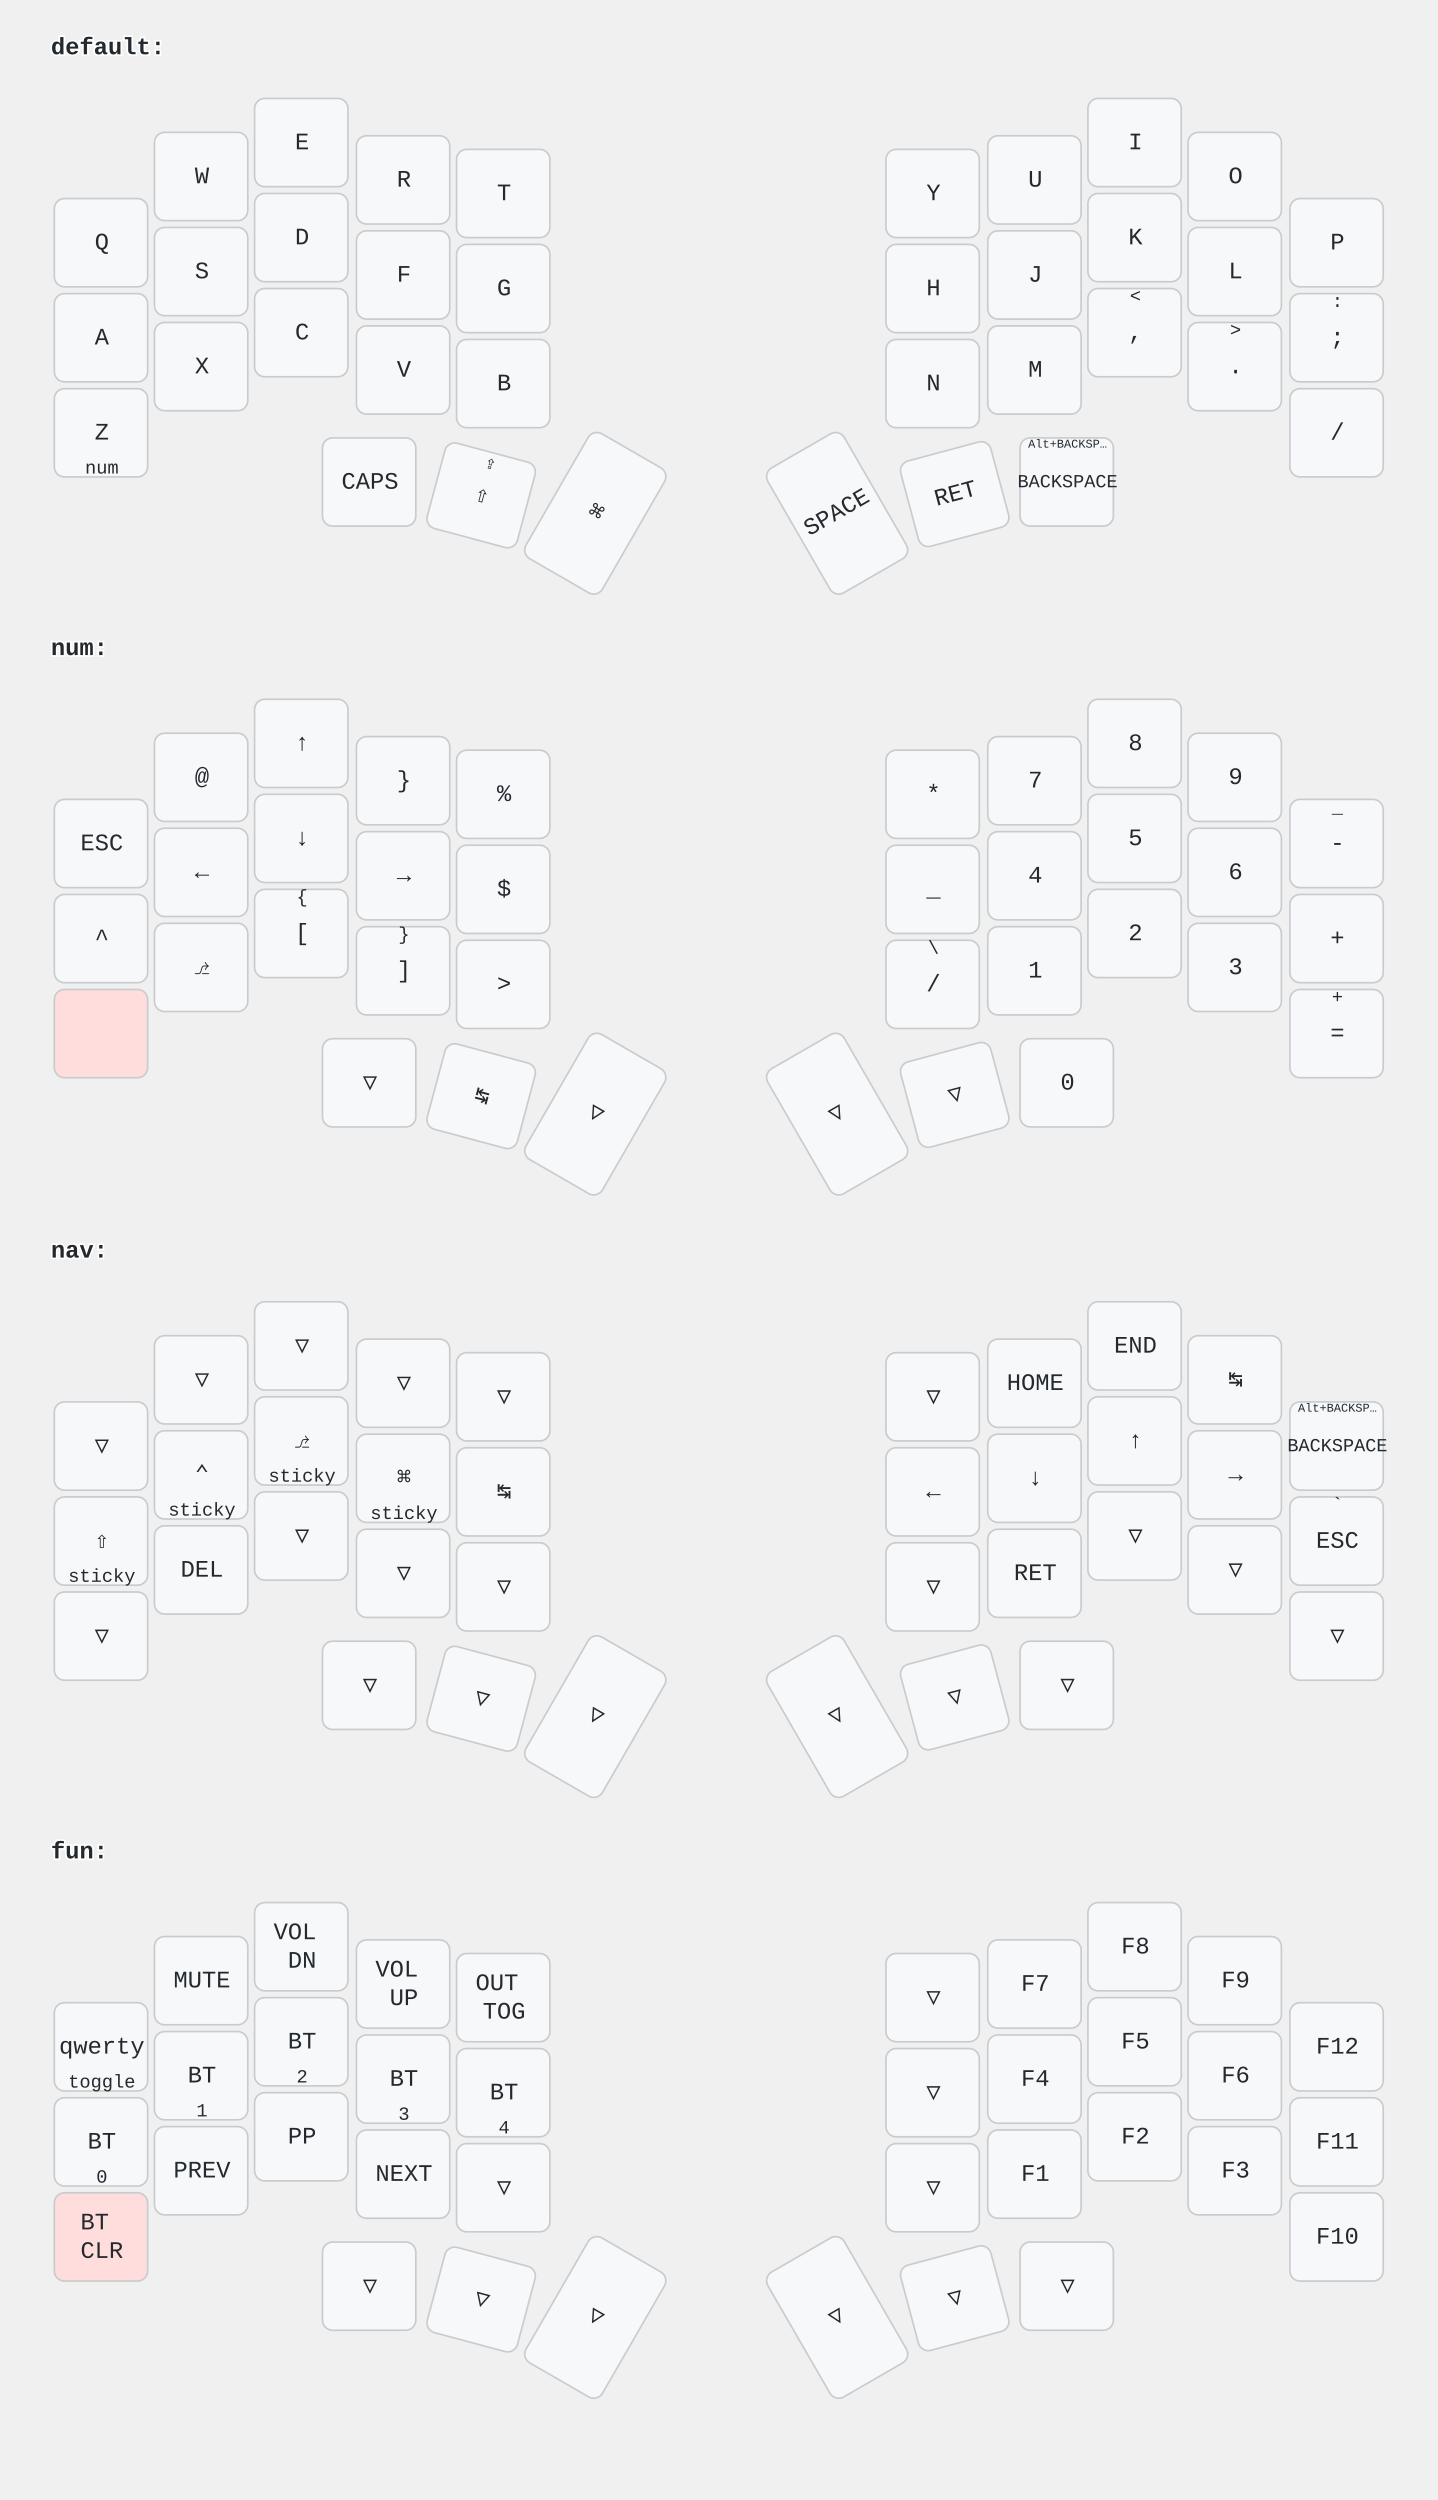
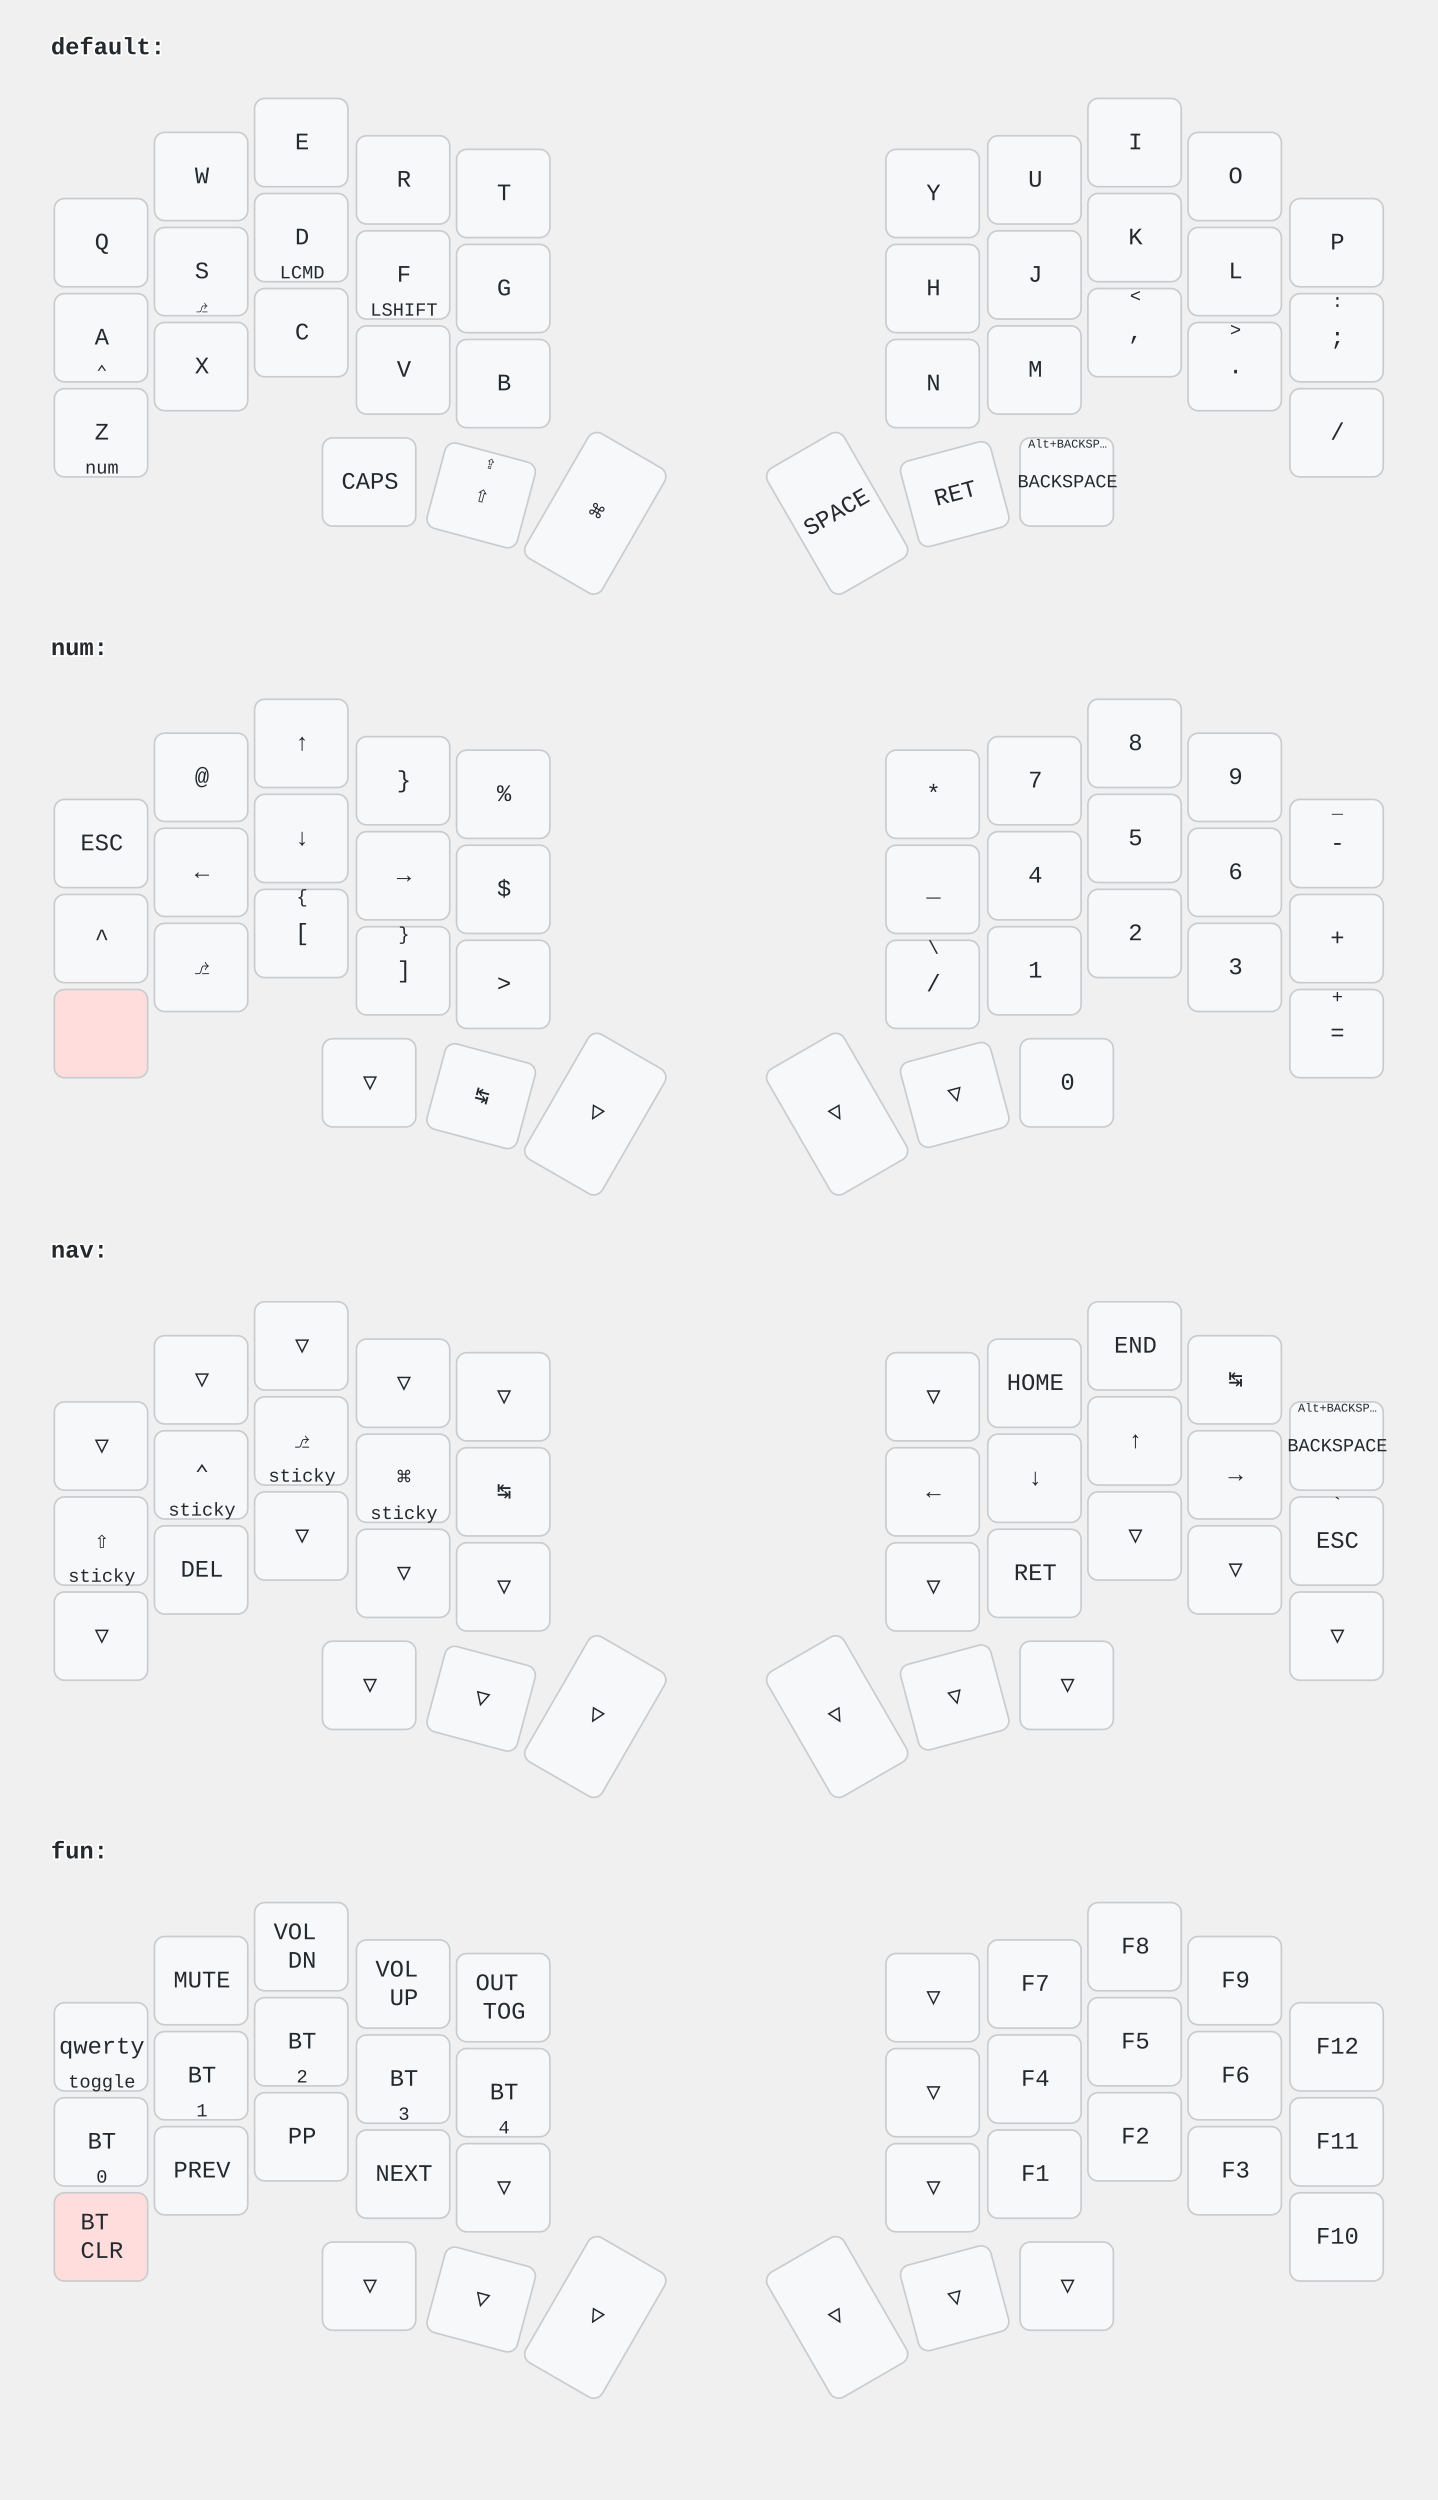
<svg xmlns="http://www.w3.org/2000/svg" width="847" height="1473" viewBox="0 0 847 1473" class="keymap">
  <style>/* font and background color specifications */
svg {
    font-family: SFMono-Regular,Consolas,Liberation Mono,Menlo,monospace;
    font-size: 14px;
    font-kerning: normal;
    text-rendering: optimizeLegibility;
    fill: #24292e;
}

/* default key styling */
rect {
    fill: #f6f8fa;
    stroke: #c9cccf;
    stroke-width: 1;
}

/* color accent for combo boxes */
rect.combo {
    fill: #cdf;
}

/* color accent for held keys */
rect.held, rect.combo.held {
    fill: #fdd;
}

/* color accent for ghost (optional) keys */
rect.ghost, rect.combo.ghost {
    fill: #ddd;
}

text {
    text-anchor: middle;
    dominant-baseline: middle;
}

/* styling for layer labels */
text.label {
    font-weight: bold;
    text-anchor: start;
    stroke: white;
    stroke-width: 2;
    paint-order: stroke;
}

/* styling for combo tap, and key hold/shifted label text */
text.combo, text.hold, text.shifted {
    font-size: 11px;
}

text.hold {
    text-anchor: middle;
    dominant-baseline: auto;
}

text.shifted {
    text-anchor: middle;
    dominant-baseline: hanging;
}

/* styling for hold/shifted label text in combo box */
text.combo.hold, text.combo.shifted {
    font-size: 8px;
}

/* styling for combo dendrons */
path {
    stroke-width: 1;
    stroke: gray;
    fill: none;
}
</style>
  <g transform="translate(30, 0)" class="layer-default">
    <text x="0" y="28" class="label" id="default">default:</text>
    <g transform="translate(0, 56)">
      <g transform="translate(30, 87)" class="key keypos-0">
        <rect rx="6" ry="6" x="-28" y="-26" width="55" height="52" class="key" />
        <text x="0" y="0" class="key tap">Q</text>
      </g>
      <g transform="translate(89, 48)" class="key keypos-1">
        <rect rx="6" ry="6" x="-28" y="-26" width="55" height="52" class="key" />
        <text x="0" y="0" class="key tap">W</text>
      </g>
      <g transform="translate(148, 28)" class="key keypos-2">
        <rect rx="6" ry="6" x="-28" y="-26" width="55" height="52" class="key" />
        <text x="0" y="0" class="key tap">E</text>
      </g>
      <g transform="translate(208, 50)" class="key keypos-3">
        <rect rx="6" ry="6" x="-28" y="-26" width="55" height="52" class="key" />
        <text x="0" y="0" class="key tap">R</text>
      </g>
      <g transform="translate(267, 58)" class="key keypos-4">
        <rect rx="6" ry="6" x="-28" y="-26" width="55" height="52" class="key" />
        <text x="0" y="0" class="key tap">T</text>
      </g>
      <g transform="translate(520, 58)" class="key keypos-5">
        <rect rx="6" ry="6" x="-28" y="-26" width="55" height="52" class="key" />
        <text x="0" y="0" class="key tap">Y</text>
      </g>
      <g transform="translate(580, 50)" class="key keypos-6">
        <rect rx="6" ry="6" x="-28" y="-26" width="55" height="52" class="key" />
        <text x="0" y="0" class="key tap">U</text>
      </g>
      <g transform="translate(639, 28)" class="key keypos-7">
        <rect rx="6" ry="6" x="-28" y="-26" width="55" height="52" class="key" />
        <text x="0" y="0" class="key tap">I</text>
      </g>
      <g transform="translate(698, 48)" class="key keypos-8">
        <rect rx="6" ry="6" x="-28" y="-26" width="55" height="52" class="key" />
        <text x="0" y="0" class="key tap">O</text>
      </g>
      <g transform="translate(758, 87)" class="key keypos-9">
        <rect rx="6" ry="6" x="-28" y="-26" width="55" height="52" class="key" />
        <text x="0" y="0" class="key tap">P</text>
      </g>
      <g transform="translate(30, 143)" class="key keypos-10">
        <rect rx="6" ry="6" x="-28" y="-26" width="55" height="52" class="key" />
        <text x="0" y="0" class="key tap">A</text>
+         <text x="0" y="24" class="key hold">⌃</text>
      </g>
      <g transform="translate(89, 104)" class="key keypos-11">
        <rect rx="6" ry="6" x="-28" y="-26" width="55" height="52" class="key" />
        <text x="0" y="0" class="key tap">S</text>
+         <text x="0" y="24" class="key hold">⎇</text>
      </g>
      <g transform="translate(148, 84)" class="key keypos-12">
        <rect rx="6" ry="6" x="-28" y="-26" width="55" height="52" class="key" />
        <text x="0" y="0" class="key tap">D</text>
+         <text x="0" y="24" class="key hold">LCMD</text>
      </g>
      <g transform="translate(208, 106)" class="key keypos-13">
        <rect rx="6" ry="6" x="-28" y="-26" width="55" height="52" class="key" />
        <text x="0" y="0" class="key tap">F</text>
+         <text x="0" y="24" class="key hold">LSHIFT</text>
      </g>
      <g transform="translate(267, 114)" class="key keypos-14">
        <rect rx="6" ry="6" x="-28" y="-26" width="55" height="52" class="key" />
        <text x="0" y="0" class="key tap">G</text>
      </g>
      <g transform="translate(520, 114)" class="key keypos-15">
        <rect rx="6" ry="6" x="-28" y="-26" width="55" height="52" class="key" />
        <text x="0" y="0" class="key tap">H</text>
      </g>
      <g transform="translate(580, 106)" class="key keypos-16">
        <rect rx="6" ry="6" x="-28" y="-26" width="55" height="52" class="key" />
        <text x="0" y="0" class="key tap">J</text>
      </g>
      <g transform="translate(639, 84)" class="key keypos-17">
        <rect rx="6" ry="6" x="-28" y="-26" width="55" height="52" class="key" />
        <text x="0" y="0" class="key tap">K</text>
      </g>
      <g transform="translate(698, 104)" class="key keypos-18">
        <rect rx="6" ry="6" x="-28" y="-26" width="55" height="52" class="key" />
        <text x="0" y="0" class="key tap">L</text>
      </g>
      <g transform="translate(758, 143)" class="key keypos-19">
        <rect rx="6" ry="6" x="-28" y="-26" width="55" height="52" class="key" />
        <text x="0" y="0" class="key tap">;</text>
        <text x="0" y="-24" class="key shifted">:</text>
      </g>
      <g transform="translate(30, 199)" class="key keypos-20">
        <rect rx="6" ry="6" x="-28" y="-26" width="55" height="52" class="key" />
        <text x="0" y="0" class="key tap">Z</text>
        <a href="#num">
          <text x="0" y="24" class="key hold layer-activator">num</text>
        </a>
      </g>
      <g transform="translate(89, 160)" class="key keypos-21">
        <rect rx="6" ry="6" x="-28" y="-26" width="55" height="52" class="key" />
        <text x="0" y="0" class="key tap">X</text>
      </g>
      <g transform="translate(148, 140)" class="key keypos-22">
        <rect rx="6" ry="6" x="-28" y="-26" width="55" height="52" class="key" />
        <text x="0" y="0" class="key tap">C</text>
      </g>
      <g transform="translate(208, 162)" class="key keypos-23">
        <rect rx="6" ry="6" x="-28" y="-26" width="55" height="52" class="key" />
        <text x="0" y="0" class="key tap">V</text>
      </g>
      <g transform="translate(267, 170)" class="key keypos-24">
        <rect rx="6" ry="6" x="-28" y="-26" width="55" height="52" class="key" />
        <text x="0" y="0" class="key tap">B</text>
      </g>
      <g transform="translate(520, 170)" class="key keypos-25">
        <rect rx="6" ry="6" x="-28" y="-26" width="55" height="52" class="key" />
        <text x="0" y="0" class="key tap">N</text>
      </g>
      <g transform="translate(580, 162)" class="key keypos-26">
        <rect rx="6" ry="6" x="-28" y="-26" width="55" height="52" class="key" />
        <text x="0" y="0" class="key tap">M</text>
      </g>
      <g transform="translate(639, 140)" class="key keypos-27">
        <rect rx="6" ry="6" x="-28" y="-26" width="55" height="52" class="key" />
        <text x="0" y="0" class="key tap">,</text>
        <text x="0" y="-24" class="key shifted">&lt;</text>
      </g>
      <g transform="translate(698, 160)" class="key keypos-28">
        <rect rx="6" ry="6" x="-28" y="-26" width="55" height="52" class="key" />
        <text x="0" y="0" class="key tap">.</text>
        <text x="0" y="-24" class="key shifted">&gt;</text>
      </g>
      <g transform="translate(758, 199)" class="key keypos-29">
        <rect rx="6" ry="6" x="-28" y="-26" width="55" height="52" class="key" />
        <text x="0" y="0" class="key tap">/</text>
      </g>
      <g transform="translate(188, 228)" class="key keypos-30">
        <rect rx="6" ry="6" x="-28" y="-26" width="55" height="52" class="key" />
        <text x="0" y="0" class="key tap">CAPS</text>
      </g>
      <g transform="translate(254, 236) rotate(15.0)" class="key keypos-31">
        <rect rx="6" ry="6" x="-28" y="-26" width="55" height="52" class="key" />
        <text x="0" y="0" class="key tap">⇧</text>
        <text x="0" y="-24" class="key shifted">⇪</text>
      </g>
      <g transform="translate(321, 246) rotate(30.0)" class="key keypos-32">
        <rect rx="6" ry="6" x="-26" y="-42" width="52" height="85" class="key" />
        <text x="0" y="0" class="key tap">⌘</text>
      </g>
      <g transform="translate(463, 246) rotate(-30.0)" class="key keypos-33">
        <rect rx="6" ry="6" x="-26" y="-42" width="52" height="85" class="key" />
        <text x="0" y="0" class="key tap">SPACE</text>
      </g>
      <g transform="translate(533, 235) rotate(-15.0)" class="key keypos-34">
        <rect rx="6" ry="6" x="-28" y="-26" width="55" height="52" class="key" />
        <text x="0" y="0" class="key tap">RET</text>
      </g>
      <g transform="translate(599, 228)" class="key keypos-35">
        <rect rx="6" ry="6" x="-28" y="-26" width="55" height="52" class="key" />
        <text x="0" y="0" class="key tap">
          <tspan style="font-size: 78%">BACKSPACE</tspan>
        </text>
        <text x="0" y="-24" class="key shifted">
          <tspan style="font-size: 64%">Alt+BACKSP…</tspan>
        </text>
      </g>
    </g>
  </g>
  <g transform="translate(30, 354)" class="layer-num">
    <text x="0" y="28" class="label" id="num">num:</text>
    <g transform="translate(0, 56)">
      <g transform="translate(30, 87)" class="key keypos-0">
        <rect rx="6" ry="6" x="-28" y="-26" width="55" height="52" class="key" />
        <text x="0" y="0" class="key tap">ESC</text>
      </g>
      <g transform="translate(89, 48)" class="key keypos-1">
        <rect rx="6" ry="6" x="-28" y="-26" width="55" height="52" class="key" />
        <text x="0" y="0" class="key tap">@</text>
      </g>
      <g transform="translate(148, 28)" class="key keypos-2">
        <rect rx="6" ry="6" x="-28" y="-26" width="55" height="52" class="key" />
        <text x="0" y="0" class="key tap">↑</text>
      </g>
      <g transform="translate(208, 50)" class="key keypos-3">
        <rect rx="6" ry="6" x="-28" y="-26" width="55" height="52" class="key" />
        <text x="0" y="0" class="key tap">}</text>
      </g>
      <g transform="translate(267, 58)" class="key keypos-4">
        <rect rx="6" ry="6" x="-28" y="-26" width="55" height="52" class="key" />
        <text x="0" y="0" class="key tap">%</text>
      </g>
      <g transform="translate(520, 58)" class="key keypos-5">
        <rect rx="6" ry="6" x="-28" y="-26" width="55" height="52" class="key" />
        <text x="0" y="0" class="key tap">*</text>
      </g>
      <g transform="translate(580, 50)" class="key keypos-6">
        <rect rx="6" ry="6" x="-28" y="-26" width="55" height="52" class="key" />
        <text x="0" y="0" class="key tap">7</text>
      </g>
      <g transform="translate(639, 28)" class="key keypos-7">
        <rect rx="6" ry="6" x="-28" y="-26" width="55" height="52" class="key" />
        <text x="0" y="0" class="key tap">8</text>
      </g>
      <g transform="translate(698, 48)" class="key keypos-8">
        <rect rx="6" ry="6" x="-28" y="-26" width="55" height="52" class="key" />
        <text x="0" y="0" class="key tap">9</text>
      </g>
      <g transform="translate(758, 87)" class="key keypos-9">
        <rect rx="6" ry="6" x="-28" y="-26" width="55" height="52" class="key" />
        <text x="0" y="0" class="key tap">-</text>
        <text x="0" y="-24" class="key shifted">_</text>
      </g>
      <g transform="translate(30, 143)" class="key keypos-10">
        <rect rx="6" ry="6" x="-28" y="-26" width="55" height="52" class="key" />
        <text x="0" y="0" class="key tap">^</text>
      </g>
      <g transform="translate(89, 104)" class="key keypos-11">
        <rect rx="6" ry="6" x="-28" y="-26" width="55" height="52" class="key" />
        <text x="0" y="0" class="key tap">←</text>
      </g>
      <g transform="translate(148, 84)" class="key keypos-12">
        <rect rx="6" ry="6" x="-28" y="-26" width="55" height="52" class="key" />
        <text x="0" y="0" class="key tap">↓</text>
      </g>
      <g transform="translate(208, 106)" class="key keypos-13">
        <rect rx="6" ry="6" x="-28" y="-26" width="55" height="52" class="key" />
        <text x="0" y="0" class="key tap">→</text>
      </g>
      <g transform="translate(267, 114)" class="key keypos-14">
        <rect rx="6" ry="6" x="-28" y="-26" width="55" height="52" class="key" />
        <text x="0" y="0" class="key tap">$</text>
      </g>
      <g transform="translate(520, 114)" class="key keypos-15">
        <rect rx="6" ry="6" x="-28" y="-26" width="55" height="52" class="key" />
        <text x="0" y="0" class="key tap">_</text>
      </g>
      <g transform="translate(580, 106)" class="key keypos-16">
        <rect rx="6" ry="6" x="-28" y="-26" width="55" height="52" class="key" />
        <text x="0" y="0" class="key tap">4</text>
      </g>
      <g transform="translate(639, 84)" class="key keypos-17">
        <rect rx="6" ry="6" x="-28" y="-26" width="55" height="52" class="key" />
        <text x="0" y="0" class="key tap">5</text>
      </g>
      <g transform="translate(698, 104)" class="key keypos-18">
        <rect rx="6" ry="6" x="-28" y="-26" width="55" height="52" class="key" />
        <text x="0" y="0" class="key tap">6</text>
      </g>
      <g transform="translate(758, 143)" class="key keypos-19">
        <rect rx="6" ry="6" x="-28" y="-26" width="55" height="52" class="key" />
        <text x="0" y="0" class="key tap">+</text>
      </g>
      <g transform="translate(30, 199)" class="key held keypos-20">
        <rect rx="6" ry="6" x="-28" y="-26" width="55" height="52" class="key held" />
      </g>
      <g transform="translate(89, 160)" class="key keypos-21">
        <rect rx="6" ry="6" x="-28" y="-26" width="55" height="52" class="key" />
        <text x="0" y="0" class="key tap">⎇</text>
      </g>
      <g transform="translate(148, 140)" class="key keypos-22">
        <rect rx="6" ry="6" x="-28" y="-26" width="55" height="52" class="key" />
        <text x="0" y="0" class="key tap">[</text>
        <text x="0" y="-24" class="key shifted">{</text>
      </g>
      <g transform="translate(208, 162)" class="key keypos-23">
        <rect rx="6" ry="6" x="-28" y="-26" width="55" height="52" class="key" />
        <text x="0" y="0" class="key tap">]</text>
        <text x="0" y="-24" class="key shifted">}</text>
      </g>
      <g transform="translate(267, 170)" class="key keypos-24">
        <rect rx="6" ry="6" x="-28" y="-26" width="55" height="52" class="key" />
        <text x="0" y="0" class="key tap">&gt;</text>
      </g>
      <g transform="translate(520, 170)" class="key keypos-25">
        <rect rx="6" ry="6" x="-28" y="-26" width="55" height="52" class="key" />
        <text x="0" y="0" class="key tap">/</text>
        <text x="0" y="-24" class="key shifted">\</text>
      </g>
      <g transform="translate(580, 162)" class="key keypos-26">
        <rect rx="6" ry="6" x="-28" y="-26" width="55" height="52" class="key" />
        <text x="0" y="0" class="key tap">1</text>
      </g>
      <g transform="translate(639, 140)" class="key keypos-27">
        <rect rx="6" ry="6" x="-28" y="-26" width="55" height="52" class="key" />
        <text x="0" y="0" class="key tap">2</text>
      </g>
      <g transform="translate(698, 160)" class="key keypos-28">
        <rect rx="6" ry="6" x="-28" y="-26" width="55" height="52" class="key" />
        <text x="0" y="0" class="key tap">3</text>
      </g>
      <g transform="translate(758, 199)" class="key keypos-29">
        <rect rx="6" ry="6" x="-28" y="-26" width="55" height="52" class="key" />
        <text x="0" y="0" class="key tap">=</text>
        <text x="0" y="-24" class="key shifted">+</text>
      </g>
      <g transform="translate(188, 228)" class="key trans keypos-30">
        <rect rx="6" ry="6" x="-28" y="-26" width="55" height="52" class="key trans" />
        <text x="0" y="0" class="key trans tap">▽</text>
      </g>
      <g transform="translate(254, 236) rotate(15.0)" class="key keypos-31">
        <rect rx="6" ry="6" x="-28" y="-26" width="55" height="52" class="key" />
        <text x="0" y="0" class="key tap">↹</text>
      </g>
      <g transform="translate(321, 246) rotate(30.0)" class="key trans keypos-32">
        <rect rx="6" ry="6" x="-26" y="-42" width="52" height="85" class="key trans" />
        <text x="0" y="0" class="key trans tap">▽</text>
      </g>
      <g transform="translate(463, 246) rotate(-30.0)" class="key trans keypos-33">
        <rect rx="6" ry="6" x="-26" y="-42" width="52" height="85" class="key trans" />
        <text x="0" y="0" class="key trans tap">▽</text>
      </g>
      <g transform="translate(533, 235) rotate(-15.0)" class="key trans keypos-34">
        <rect rx="6" ry="6" x="-28" y="-26" width="55" height="52" class="key trans" />
        <text x="0" y="0" class="key trans tap">▽</text>
      </g>
      <g transform="translate(599, 228)" class="key keypos-35">
        <rect rx="6" ry="6" x="-28" y="-26" width="55" height="52" class="key" />
        <text x="0" y="0" class="key tap">0</text>
      </g>
    </g>
  </g>
  <g transform="translate(30, 709)" class="layer-nav">
    <text x="0" y="28" class="label" id="nav">nav:</text>
    <g transform="translate(0, 56)">
      <g transform="translate(30, 87)" class="key trans keypos-0">
        <rect rx="6" ry="6" x="-28" y="-26" width="55" height="52" class="key trans" />
        <text x="0" y="0" class="key trans tap">▽</text>
      </g>
      <g transform="translate(89, 48)" class="key trans keypos-1">
        <rect rx="6" ry="6" x="-28" y="-26" width="55" height="52" class="key trans" />
        <text x="0" y="0" class="key trans tap">▽</text>
      </g>
      <g transform="translate(148, 28)" class="key trans keypos-2">
        <rect rx="6" ry="6" x="-28" y="-26" width="55" height="52" class="key trans" />
        <text x="0" y="0" class="key trans tap">▽</text>
      </g>
      <g transform="translate(208, 50)" class="key trans keypos-3">
        <rect rx="6" ry="6" x="-28" y="-26" width="55" height="52" class="key trans" />
        <text x="0" y="0" class="key trans tap">▽</text>
      </g>
      <g transform="translate(267, 58)" class="key trans keypos-4">
        <rect rx="6" ry="6" x="-28" y="-26" width="55" height="52" class="key trans" />
        <text x="0" y="0" class="key trans tap">▽</text>
      </g>
      <g transform="translate(520, 58)" class="key trans keypos-5">
        <rect rx="6" ry="6" x="-28" y="-26" width="55" height="52" class="key trans" />
        <text x="0" y="0" class="key trans tap">▽</text>
      </g>
      <g transform="translate(580, 50)" class="key keypos-6">
        <rect rx="6" ry="6" x="-28" y="-26" width="55" height="52" class="key" />
        <text x="0" y="0" class="key tap">HOME</text>
      </g>
      <g transform="translate(639, 28)" class="key keypos-7">
        <rect rx="6" ry="6" x="-28" y="-26" width="55" height="52" class="key" />
        <text x="0" y="0" class="key tap">END</text>
      </g>
      <g transform="translate(698, 48)" class="key keypos-8">
        <rect rx="6" ry="6" x="-28" y="-26" width="55" height="52" class="key" />
        <text x="0" y="0" class="key tap">↹</text>
      </g>
      <g transform="translate(758, 87)" class="key keypos-9">
        <rect rx="6" ry="6" x="-28" y="-26" width="55" height="52" class="key" />
        <text x="0" y="0" class="key tap">
          <tspan style="font-size: 78%">BACKSPACE</tspan>
        </text>
        <text x="0" y="-24" class="key shifted">
          <tspan style="font-size: 64%">Alt+BACKSP…</tspan>
        </text>
      </g>
      <g transform="translate(30, 143)" class="key keypos-10">
        <rect rx="6" ry="6" x="-28" y="-26" width="55" height="52" class="key" />
        <text x="0" y="0" class="key tap">⇧</text>
        <text x="0" y="24" class="key hold">sticky</text>
      </g>
      <g transform="translate(89, 104)" class="key keypos-11">
        <rect rx="6" ry="6" x="-28" y="-26" width="55" height="52" class="key" />
        <text x="0" y="0" class="key tap">⌃</text>
        <text x="0" y="24" class="key hold">sticky</text>
      </g>
      <g transform="translate(148, 84)" class="key keypos-12">
        <rect rx="6" ry="6" x="-28" y="-26" width="55" height="52" class="key" />
        <text x="0" y="0" class="key tap">⎇</text>
        <text x="0" y="24" class="key hold">sticky</text>
      </g>
      <g transform="translate(208, 106)" class="key keypos-13">
        <rect rx="6" ry="6" x="-28" y="-26" width="55" height="52" class="key" />
        <text x="0" y="0" class="key tap">⌘</text>
        <text x="0" y="24" class="key hold">sticky</text>
      </g>
      <g transform="translate(267, 114)" class="key keypos-14">
        <rect rx="6" ry="6" x="-28" y="-26" width="55" height="52" class="key" />
        <text x="0" y="0" class="key tap">↹</text>
      </g>
      <g transform="translate(520, 114)" class="key keypos-15">
        <rect rx="6" ry="6" x="-28" y="-26" width="55" height="52" class="key" />
        <text x="0" y="0" class="key tap">←</text>
      </g>
      <g transform="translate(580, 106)" class="key keypos-16">
        <rect rx="6" ry="6" x="-28" y="-26" width="55" height="52" class="key" />
        <text x="0" y="0" class="key tap">↓</text>
      </g>
      <g transform="translate(639, 84)" class="key keypos-17">
        <rect rx="6" ry="6" x="-28" y="-26" width="55" height="52" class="key" />
        <text x="0" y="0" class="key tap">↑</text>
      </g>
      <g transform="translate(698, 104)" class="key keypos-18">
        <rect rx="6" ry="6" x="-28" y="-26" width="55" height="52" class="key" />
        <text x="0" y="0" class="key tap">→</text>
      </g>
      <g transform="translate(758, 143)" class="key keypos-19">
        <rect rx="6" ry="6" x="-28" y="-26" width="55" height="52" class="key" />
        <text x="0" y="0" class="key tap">ESC</text>
        <text x="0" y="-24" class="key shifted">`</text>
      </g>
      <g transform="translate(30, 199)" class="key trans keypos-20">
        <rect rx="6" ry="6" x="-28" y="-26" width="55" height="52" class="key trans" />
        <text x="0" y="0" class="key trans tap">▽</text>
      </g>
      <g transform="translate(89, 160)" class="key keypos-21">
        <rect rx="6" ry="6" x="-28" y="-26" width="55" height="52" class="key" />
        <text x="0" y="0" class="key tap">DEL</text>
      </g>
      <g transform="translate(148, 140)" class="key trans keypos-22">
        <rect rx="6" ry="6" x="-28" y="-26" width="55" height="52" class="key trans" />
        <text x="0" y="0" class="key trans tap">▽</text>
      </g>
      <g transform="translate(208, 162)" class="key trans keypos-23">
        <rect rx="6" ry="6" x="-28" y="-26" width="55" height="52" class="key trans" />
        <text x="0" y="0" class="key trans tap">▽</text>
      </g>
      <g transform="translate(267, 170)" class="key trans keypos-24">
        <rect rx="6" ry="6" x="-28" y="-26" width="55" height="52" class="key trans" />
        <text x="0" y="0" class="key trans tap">▽</text>
      </g>
      <g transform="translate(520, 170)" class="key trans keypos-25">
        <rect rx="6" ry="6" x="-28" y="-26" width="55" height="52" class="key trans" />
        <text x="0" y="0" class="key trans tap">▽</text>
      </g>
      <g transform="translate(580, 162)" class="key keypos-26">
        <rect rx="6" ry="6" x="-28" y="-26" width="55" height="52" class="key" />
        <text x="0" y="0" class="key tap">RET</text>
      </g>
      <g transform="translate(639, 140)" class="key trans keypos-27">
        <rect rx="6" ry="6" x="-28" y="-26" width="55" height="52" class="key trans" />
        <text x="0" y="0" class="key trans tap">▽</text>
      </g>
      <g transform="translate(698, 160)" class="key trans keypos-28">
        <rect rx="6" ry="6" x="-28" y="-26" width="55" height="52" class="key trans" />
        <text x="0" y="0" class="key trans tap">▽</text>
      </g>
      <g transform="translate(758, 199)" class="key trans keypos-29">
        <rect rx="6" ry="6" x="-28" y="-26" width="55" height="52" class="key trans" />
        <text x="0" y="0" class="key trans tap">▽</text>
      </g>
      <g transform="translate(188, 228)" class="key trans keypos-30">
        <rect rx="6" ry="6" x="-28" y="-26" width="55" height="52" class="key trans" />
        <text x="0" y="0" class="key trans tap">▽</text>
      </g>
      <g transform="translate(254, 236) rotate(15.0)" class="key trans keypos-31">
        <rect rx="6" ry="6" x="-28" y="-26" width="55" height="52" class="key trans" />
        <text x="0" y="0" class="key trans tap">▽</text>
      </g>
      <g transform="translate(321, 246) rotate(30.0)" class="key trans keypos-32">
        <rect rx="6" ry="6" x="-26" y="-42" width="52" height="85" class="key trans" />
        <text x="0" y="0" class="key trans tap">▽</text>
      </g>
      <g transform="translate(463, 246) rotate(-30.0)" class="key trans keypos-33">
        <rect rx="6" ry="6" x="-26" y="-42" width="52" height="85" class="key trans" />
        <text x="0" y="0" class="key trans tap">▽</text>
      </g>
      <g transform="translate(533, 235) rotate(-15.0)" class="key trans keypos-34">
        <rect rx="6" ry="6" x="-28" y="-26" width="55" height="52" class="key trans" />
        <text x="0" y="0" class="key trans tap">▽</text>
      </g>
      <g transform="translate(599, 228)" class="key trans keypos-35">
        <rect rx="6" ry="6" x="-28" y="-26" width="55" height="52" class="key trans" />
        <text x="0" y="0" class="key trans tap">▽</text>
      </g>
    </g>
  </g>
  <g transform="translate(30, 1063)" class="layer-fun">
    <text x="0" y="28" class="label" id="fun">fun:</text>
    <g transform="translate(0, 56)">
      <g transform="translate(30, 87)" class="key keypos-0">
        <rect rx="6" ry="6" x="-28" y="-26" width="55" height="52" class="key" />
        <text x="0" y="0" class="key tap">qwerty</text>
        <text x="0" y="24" class="key hold">toggle</text>
      </g>
      <g transform="translate(89, 48)" class="key keypos-1">
        <rect rx="6" ry="6" x="-28" y="-26" width="55" height="52" class="key" />
        <text x="0" y="0" class="key tap">MUTE</text>
      </g>
      <g transform="translate(148, 28)" class="key keypos-2">
        <rect rx="6" ry="6" x="-28" y="-26" width="55" height="52" class="key" />
        <text x="0" y="0" class="key tap">
          <tspan x="0" dy="-0.6em">VOL</tspan>
          <tspan x="0" dy="1.2em">DN</tspan>
        </text>
      </g>
      <g transform="translate(208, 50)" class="key keypos-3">
        <rect rx="6" ry="6" x="-28" y="-26" width="55" height="52" class="key" />
        <text x="0" y="0" class="key tap">
          <tspan x="0" dy="-0.6em">VOL</tspan>
          <tspan x="0" dy="1.2em">UP</tspan>
        </text>
      </g>
      <g transform="translate(267, 58)" class="key keypos-4">
        <rect rx="6" ry="6" x="-28" y="-26" width="55" height="52" class="key" />
        <text x="0" y="0" class="key tap">
          <tspan x="0" dy="-0.6em">OUT</tspan>
          <tspan x="0" dy="1.2em">TOG</tspan>
        </text>
      </g>
      <g transform="translate(520, 58)" class="key trans keypos-5">
        <rect rx="6" ry="6" x="-28" y="-26" width="55" height="52" class="key trans" />
        <text x="0" y="0" class="key trans tap">▽</text>
      </g>
      <g transform="translate(580, 50)" class="key keypos-6">
        <rect rx="6" ry="6" x="-28" y="-26" width="55" height="52" class="key" />
        <text x="0" y="0" class="key tap">F7</text>
      </g>
      <g transform="translate(639, 28)" class="key keypos-7">
        <rect rx="6" ry="6" x="-28" y="-26" width="55" height="52" class="key" />
        <text x="0" y="0" class="key tap">F8</text>
      </g>
      <g transform="translate(698, 48)" class="key keypos-8">
        <rect rx="6" ry="6" x="-28" y="-26" width="55" height="52" class="key" />
        <text x="0" y="0" class="key tap">F9</text>
      </g>
      <g transform="translate(758, 87)" class="key keypos-9">
        <rect rx="6" ry="6" x="-28" y="-26" width="55" height="52" class="key" />
        <text x="0" y="0" class="key tap">F12</text>
      </g>
      <g transform="translate(30, 143)" class="key keypos-10">
        <rect rx="6" ry="6" x="-28" y="-26" width="55" height="52" class="key" />
        <text x="0" y="0" class="key tap">BT</text>
        <text x="0" y="24" class="key hold">0</text>
      </g>
      <g transform="translate(89, 104)" class="key keypos-11">
        <rect rx="6" ry="6" x="-28" y="-26" width="55" height="52" class="key" />
        <text x="0" y="0" class="key tap">BT</text>
        <text x="0" y="24" class="key hold">1</text>
      </g>
      <g transform="translate(148, 84)" class="key keypos-12">
        <rect rx="6" ry="6" x="-28" y="-26" width="55" height="52" class="key" />
        <text x="0" y="0" class="key tap">BT</text>
        <text x="0" y="24" class="key hold">2</text>
      </g>
      <g transform="translate(208, 106)" class="key keypos-13">
        <rect rx="6" ry="6" x="-28" y="-26" width="55" height="52" class="key" />
        <text x="0" y="0" class="key tap">BT</text>
        <text x="0" y="24" class="key hold">3</text>
      </g>
      <g transform="translate(267, 114)" class="key keypos-14">
        <rect rx="6" ry="6" x="-28" y="-26" width="55" height="52" class="key" />
        <text x="0" y="0" class="key tap">BT</text>
        <text x="0" y="24" class="key hold">4</text>
      </g>
      <g transform="translate(520, 114)" class="key trans keypos-15">
        <rect rx="6" ry="6" x="-28" y="-26" width="55" height="52" class="key trans" />
        <text x="0" y="0" class="key trans tap">▽</text>
      </g>
      <g transform="translate(580, 106)" class="key keypos-16">
        <rect rx="6" ry="6" x="-28" y="-26" width="55" height="52" class="key" />
        <text x="0" y="0" class="key tap">F4</text>
      </g>
      <g transform="translate(639, 84)" class="key keypos-17">
        <rect rx="6" ry="6" x="-28" y="-26" width="55" height="52" class="key" />
        <text x="0" y="0" class="key tap">F5</text>
      </g>
      <g transform="translate(698, 104)" class="key keypos-18">
        <rect rx="6" ry="6" x="-28" y="-26" width="55" height="52" class="key" />
        <text x="0" y="0" class="key tap">F6</text>
      </g>
      <g transform="translate(758, 143)" class="key keypos-19">
        <rect rx="6" ry="6" x="-28" y="-26" width="55" height="52" class="key" />
        <text x="0" y="0" class="key tap">F11</text>
      </g>
      <g transform="translate(30, 199)" class="key held keypos-20">
        <rect rx="6" ry="6" x="-28" y="-26" width="55" height="52" class="key held" />
        <text x="0" y="0" class="key held tap">
          <tspan x="0" dy="-0.6em">BT</tspan>
          <tspan x="0" dy="1.2em">CLR</tspan>
        </text>
      </g>
      <g transform="translate(89, 160)" class="key keypos-21">
        <rect rx="6" ry="6" x="-28" y="-26" width="55" height="52" class="key" />
        <text x="0" y="0" class="key tap">PREV</text>
      </g>
      <g transform="translate(148, 140)" class="key keypos-22">
        <rect rx="6" ry="6" x="-28" y="-26" width="55" height="52" class="key" />
        <text x="0" y="0" class="key tap">PP</text>
      </g>
      <g transform="translate(208, 162)" class="key keypos-23">
        <rect rx="6" ry="6" x="-28" y="-26" width="55" height="52" class="key" />
        <text x="0" y="0" class="key tap">NEXT</text>
      </g>
      <g transform="translate(267, 170)" class="key trans keypos-24">
        <rect rx="6" ry="6" x="-28" y="-26" width="55" height="52" class="key trans" />
        <text x="0" y="0" class="key trans tap">▽</text>
      </g>
      <g transform="translate(520, 170)" class="key trans keypos-25">
        <rect rx="6" ry="6" x="-28" y="-26" width="55" height="52" class="key trans" />
        <text x="0" y="0" class="key trans tap">▽</text>
      </g>
      <g transform="translate(580, 162)" class="key keypos-26">
        <rect rx="6" ry="6" x="-28" y="-26" width="55" height="52" class="key" />
        <text x="0" y="0" class="key tap">F1</text>
      </g>
      <g transform="translate(639, 140)" class="key keypos-27">
        <rect rx="6" ry="6" x="-28" y="-26" width="55" height="52" class="key" />
        <text x="0" y="0" class="key tap">F2</text>
      </g>
      <g transform="translate(698, 160)" class="key keypos-28">
        <rect rx="6" ry="6" x="-28" y="-26" width="55" height="52" class="key" />
        <text x="0" y="0" class="key tap">F3</text>
      </g>
      <g transform="translate(758, 199)" class="key keypos-29">
        <rect rx="6" ry="6" x="-28" y="-26" width="55" height="52" class="key" />
        <text x="0" y="0" class="key tap">F10</text>
      </g>
      <g transform="translate(188, 228)" class="key trans keypos-30">
        <rect rx="6" ry="6" x="-28" y="-26" width="55" height="52" class="key trans" />
        <text x="0" y="0" class="key trans tap">▽</text>
      </g>
      <g transform="translate(254, 236) rotate(15.0)" class="key trans keypos-31">
        <rect rx="6" ry="6" x="-28" y="-26" width="55" height="52" class="key trans" />
        <text x="0" y="0" class="key trans tap">▽</text>
      </g>
      <g transform="translate(321, 246) rotate(30.0)" class="key trans keypos-32">
        <rect rx="6" ry="6" x="-26" y="-42" width="52" height="85" class="key trans" />
        <text x="0" y="0" class="key trans tap">▽</text>
      </g>
      <g transform="translate(463, 246) rotate(-30.0)" class="key trans keypos-33">
        <rect rx="6" ry="6" x="-26" y="-42" width="52" height="85" class="key trans" />
        <text x="0" y="0" class="key trans tap">▽</text>
      </g>
      <g transform="translate(533, 235) rotate(-15.0)" class="key trans keypos-34">
        <rect rx="6" ry="6" x="-28" y="-26" width="55" height="52" class="key trans" />
        <text x="0" y="0" class="key trans tap">▽</text>
      </g>
      <g transform="translate(599, 228)" class="key trans keypos-35">
        <rect rx="6" ry="6" x="-28" y="-26" width="55" height="52" class="key trans" />
        <text x="0" y="0" class="key trans tap">▽</text>
      </g>
    </g>
  </g>
</svg>
